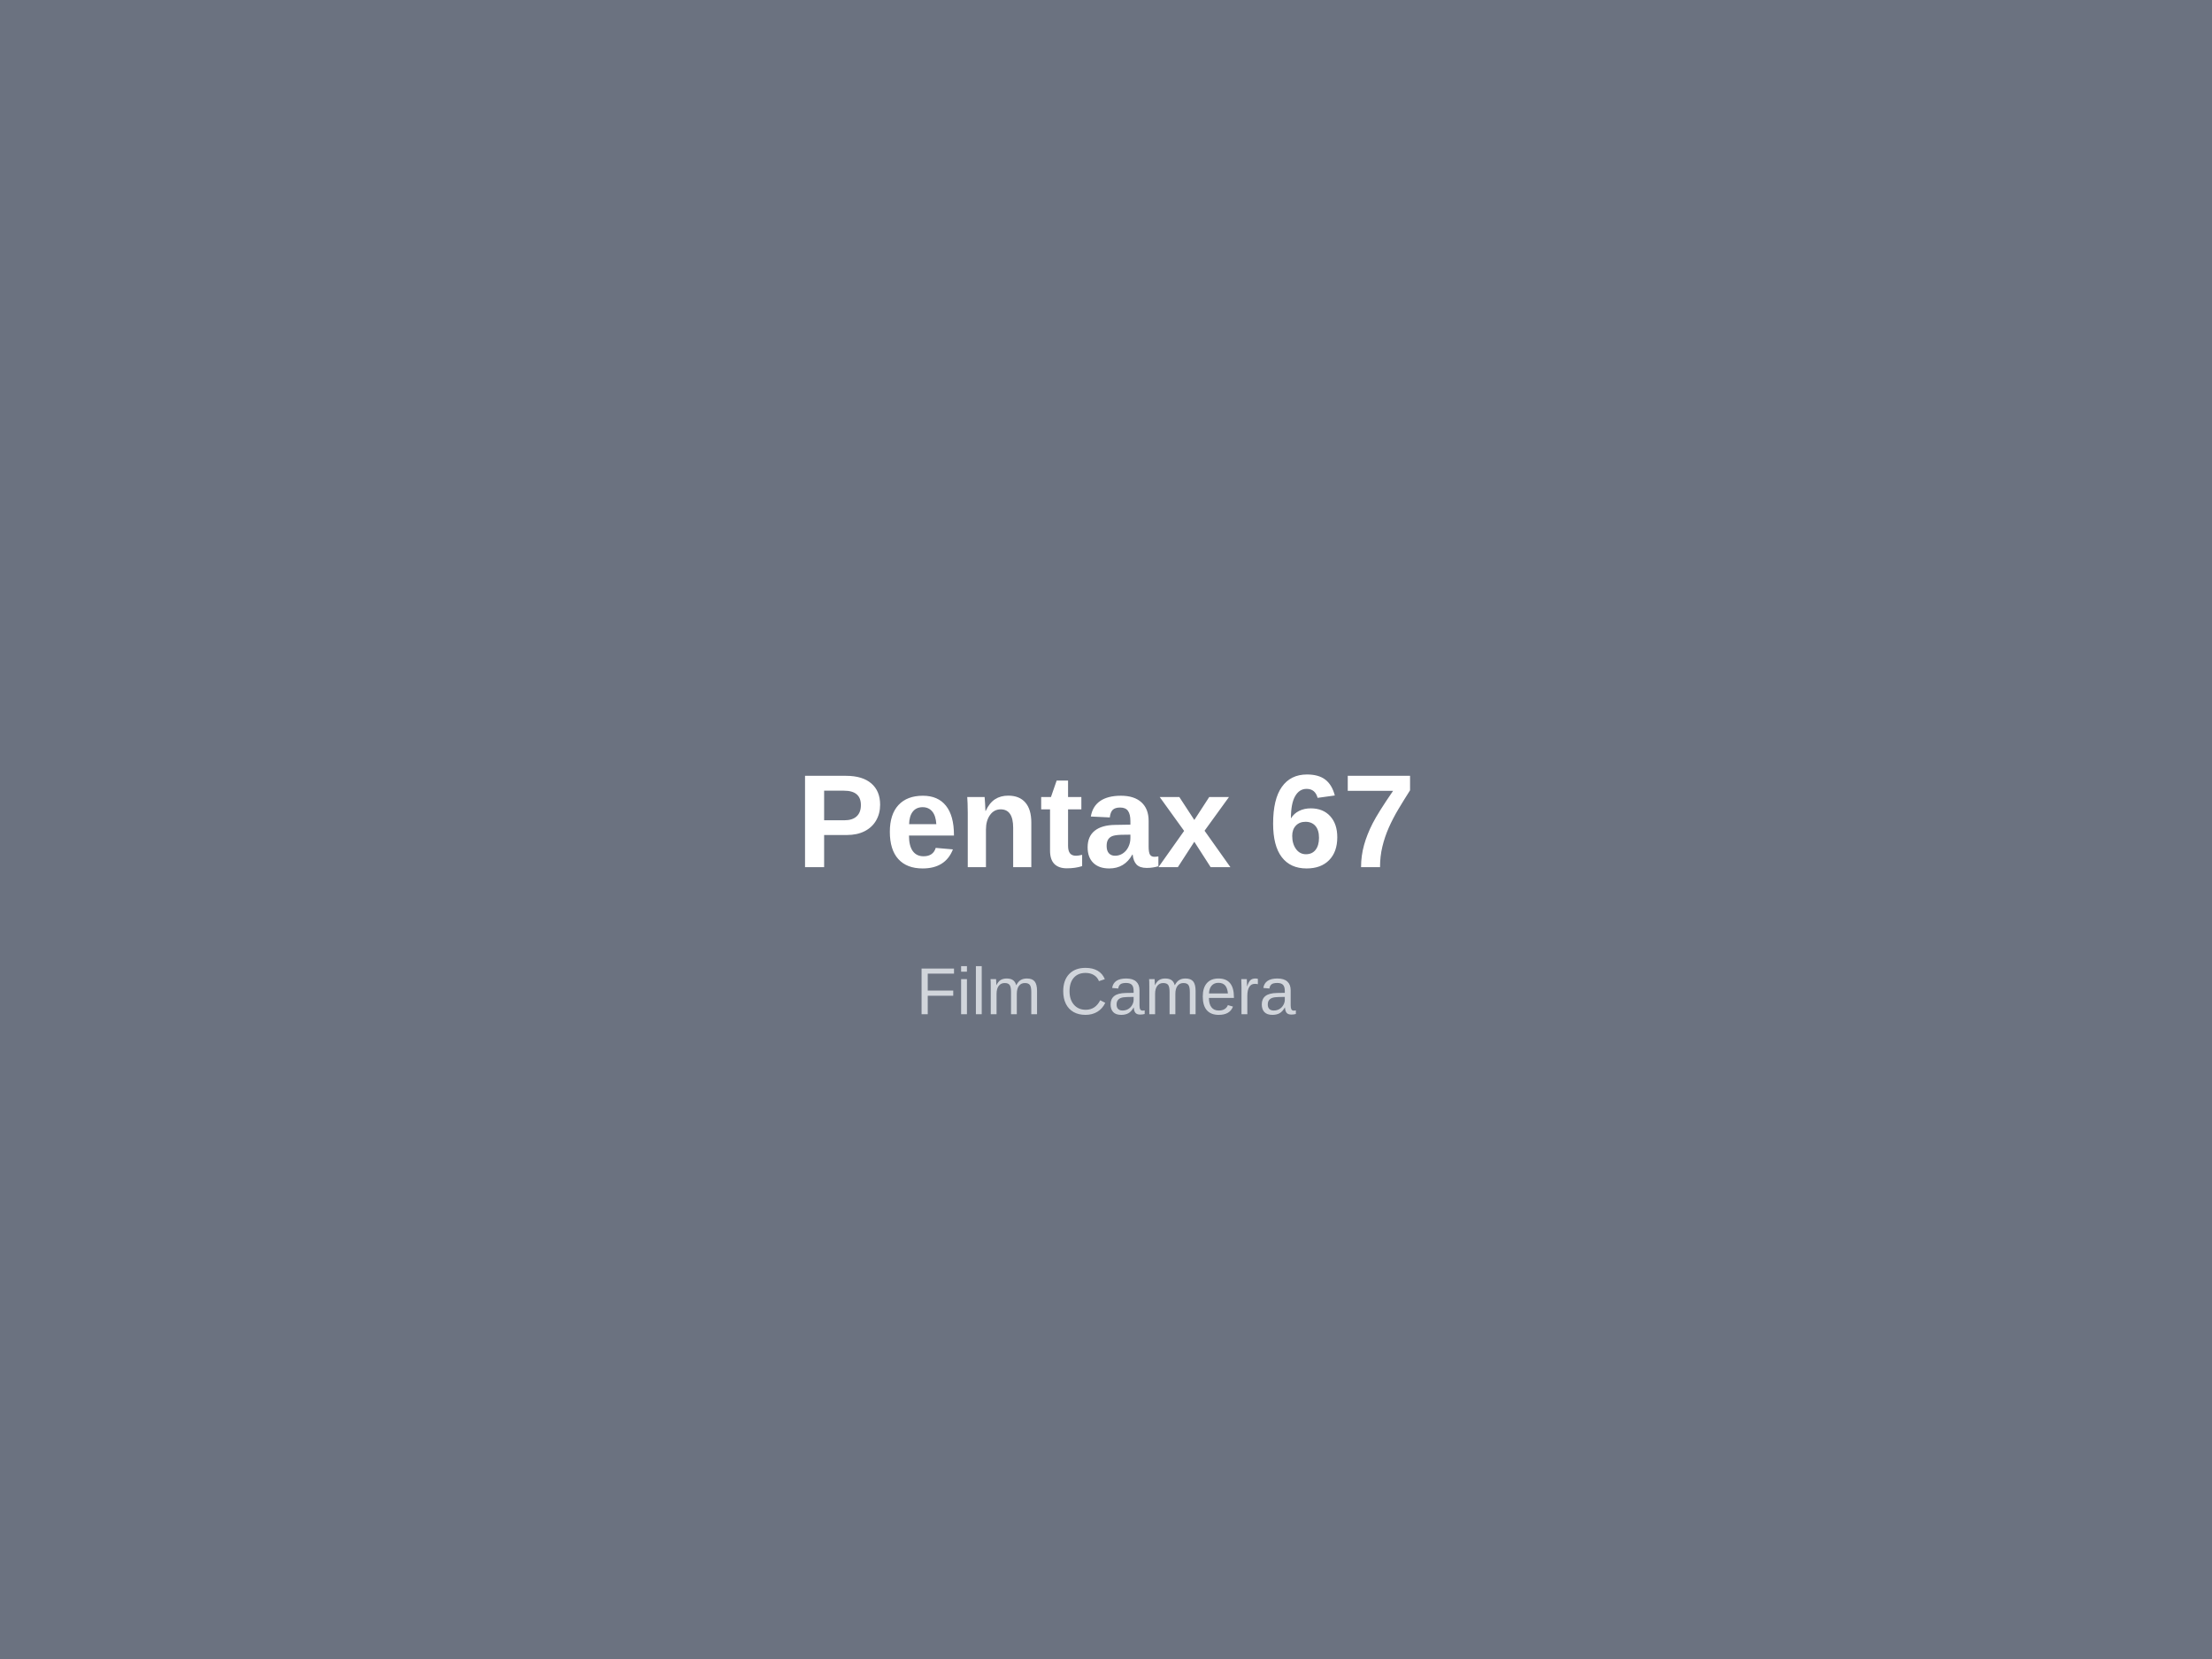
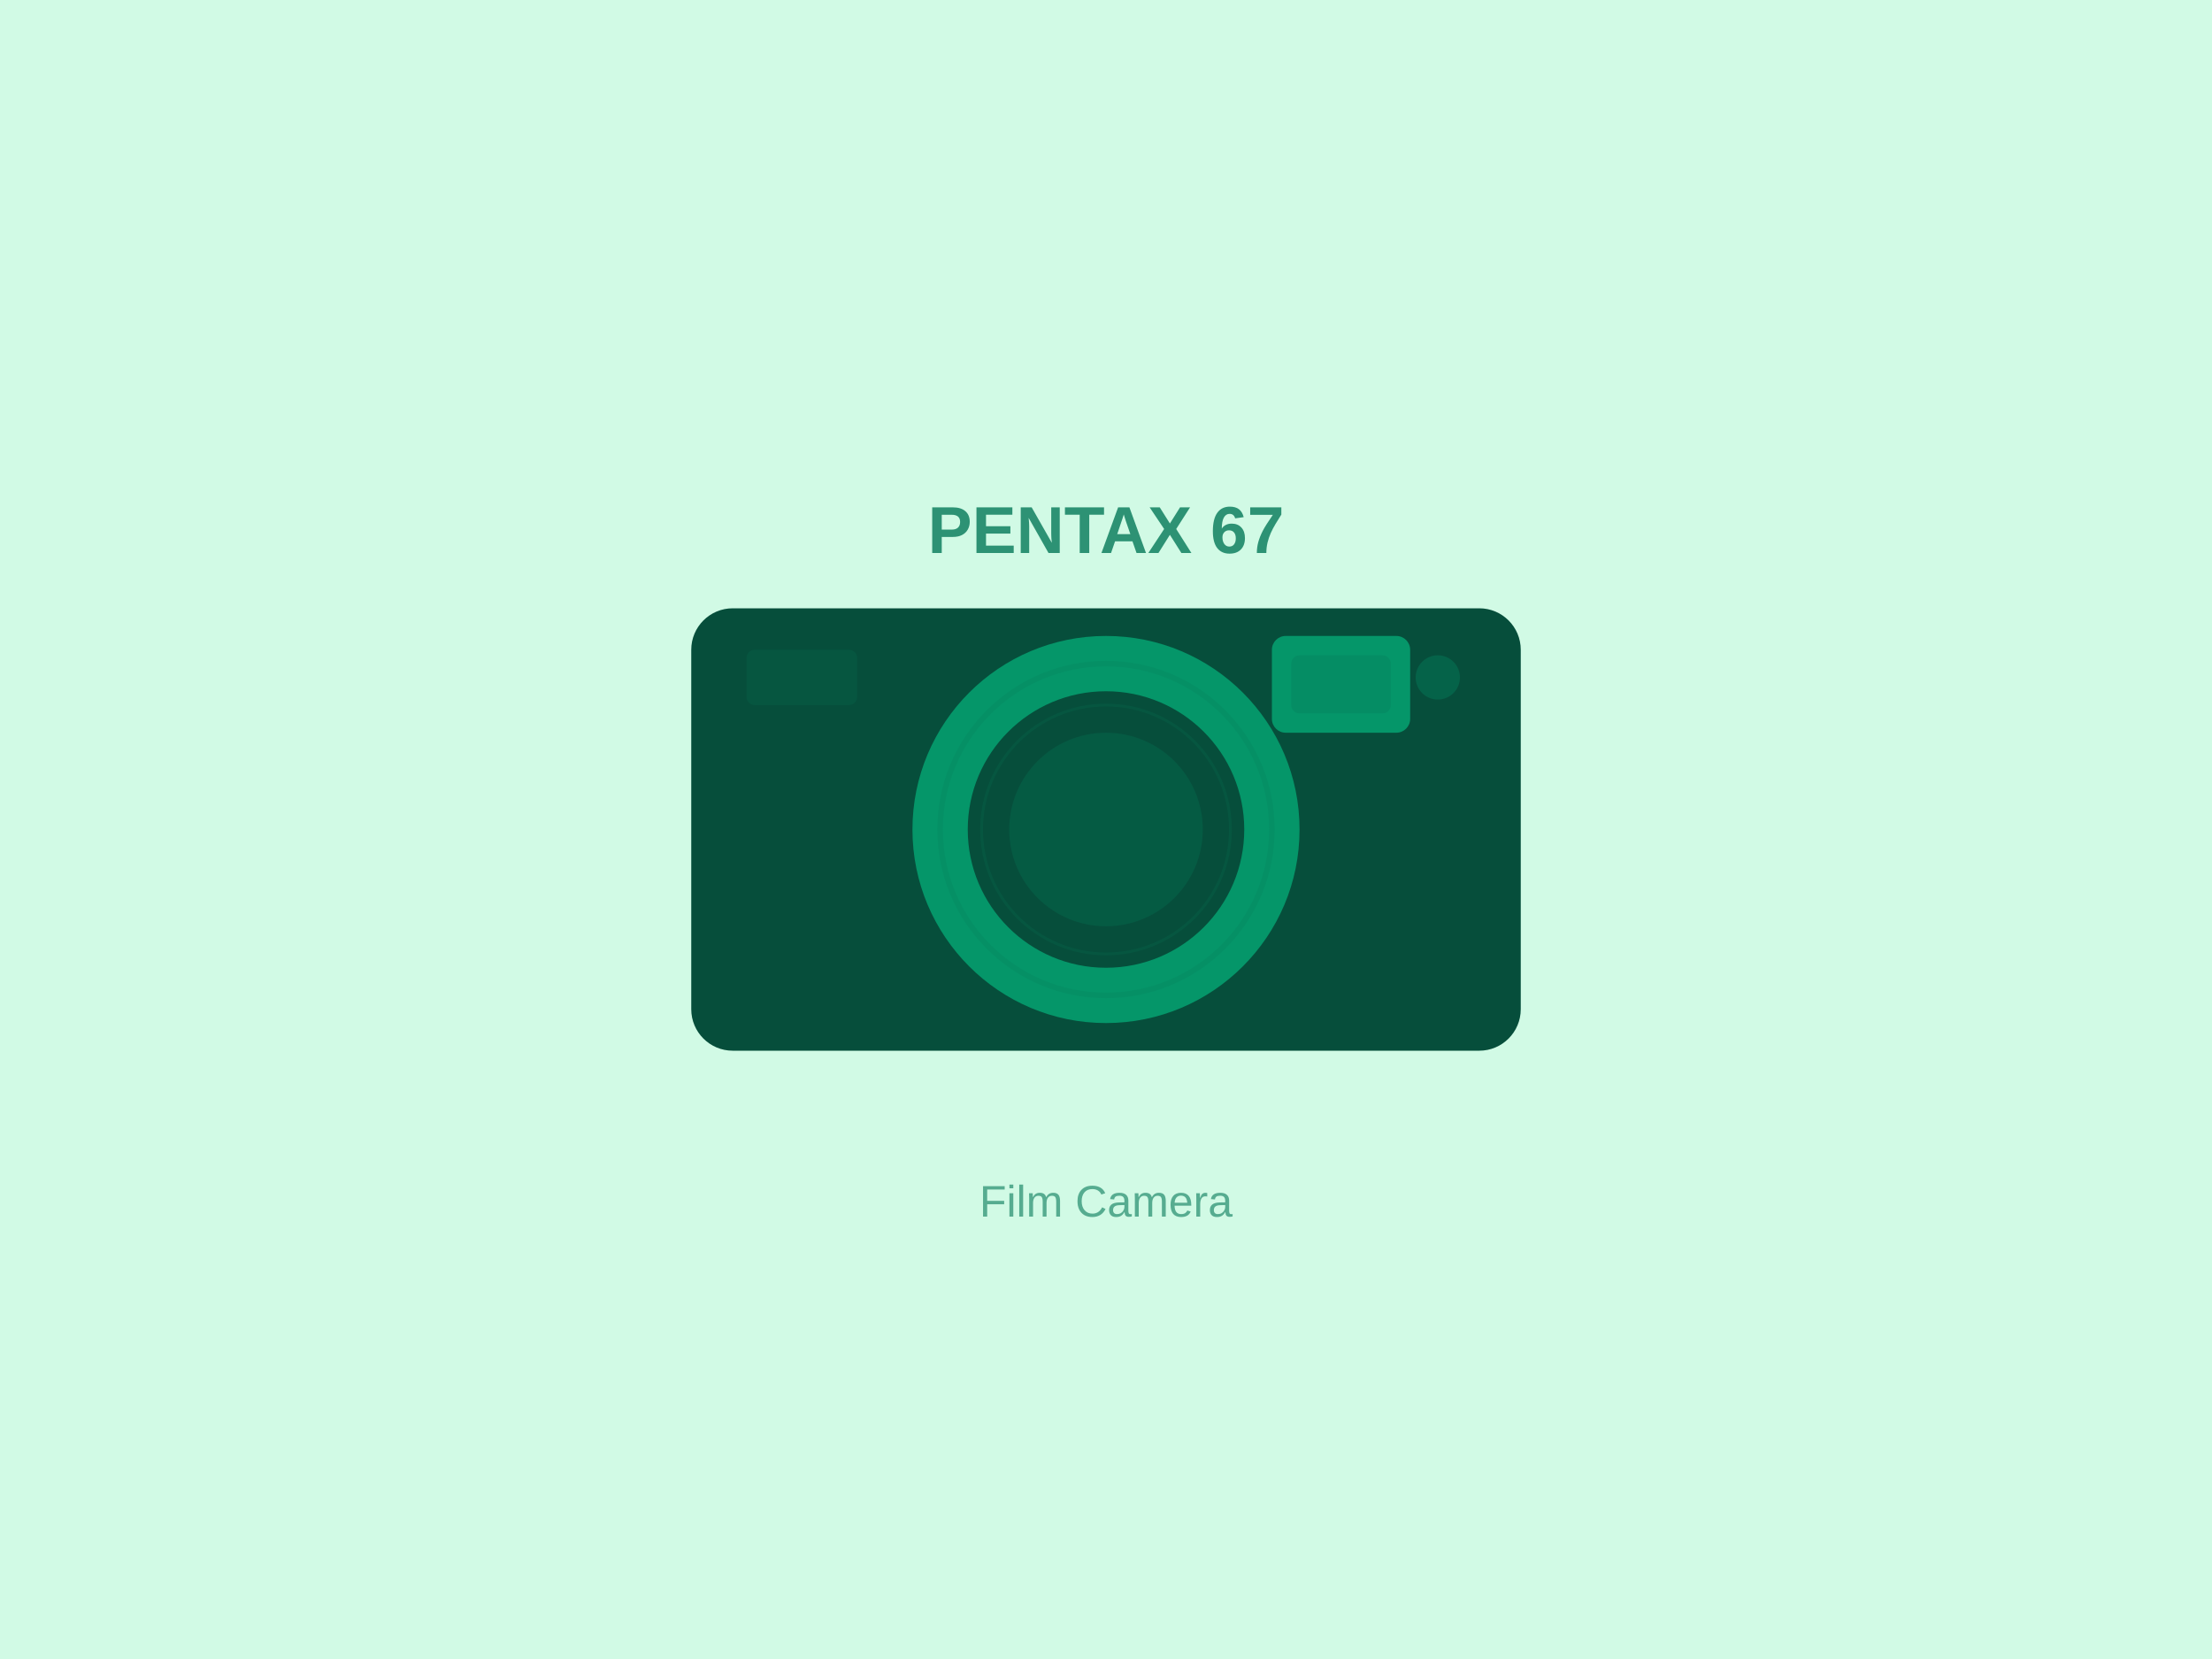
<svg xmlns="http://www.w3.org/2000/svg" width="800" height="600">
-   <rect width="800" height="600" fill="#6b7280" />
-   <text x="50%" y="50%" font-family="Arial, sans-serif" font-size="48" font-weight="bold" fill="white" text-anchor="middle" dominant-baseline="middle">
-     Pentax 67
-   </text>
-   <text x="50%" y="60%" font-family="Arial, sans-serif" font-size="24" fill="#d1d5db" text-anchor="middle" dominant-baseline="middle">
-     Film Camera
-   </text>
+   <rect width="800" height="600" fill="#d1fae5" />
+   <g transform="translate(400, 300)">
+     <rect x="-150" y="-80" width="300" height="160" fill="#064e3b" rx="15" />
+     <circle cx="0" cy="0" r="70" fill="#059669" />
+     <circle cx="0" cy="0" r="50" fill="#064e3b" />
+     <circle cx="0" cy="0" r="35" fill="#047857" opacity="0.3" />
+     <circle cx="0" cy="0" r="60" fill="none" stroke="#047857" stroke-width="2" opacity="0.2" />
+     <circle cx="0" cy="0" r="45" fill="none" stroke="#047857" stroke-width="1" opacity="0.2" />
+     <rect x="60" y="-70" width="50" height="35" fill="#059669" rx="5" />
+     <rect x="67" y="-63" width="36" height="21" fill="#047857" opacity="0.3" rx="3" />
+     <circle cx="120" cy="-55" r="8" fill="#047857" opacity="0.5" />
+     <rect x="-130" y="-65" width="40" height="20" fill="#047857" opacity="0.2" rx="3" />
+     <text x="0" y="-100" font-family="Arial, sans-serif" font-size="24" fill="#047857" text-anchor="middle" font-weight="bold" opacity="0.8">PENTAX 67</text>
+     <text x="0" y="140" font-family="Arial, sans-serif" font-size="16" fill="#047857" text-anchor="middle" opacity="0.6">Film Camera</text>
+   </g>
</svg>
